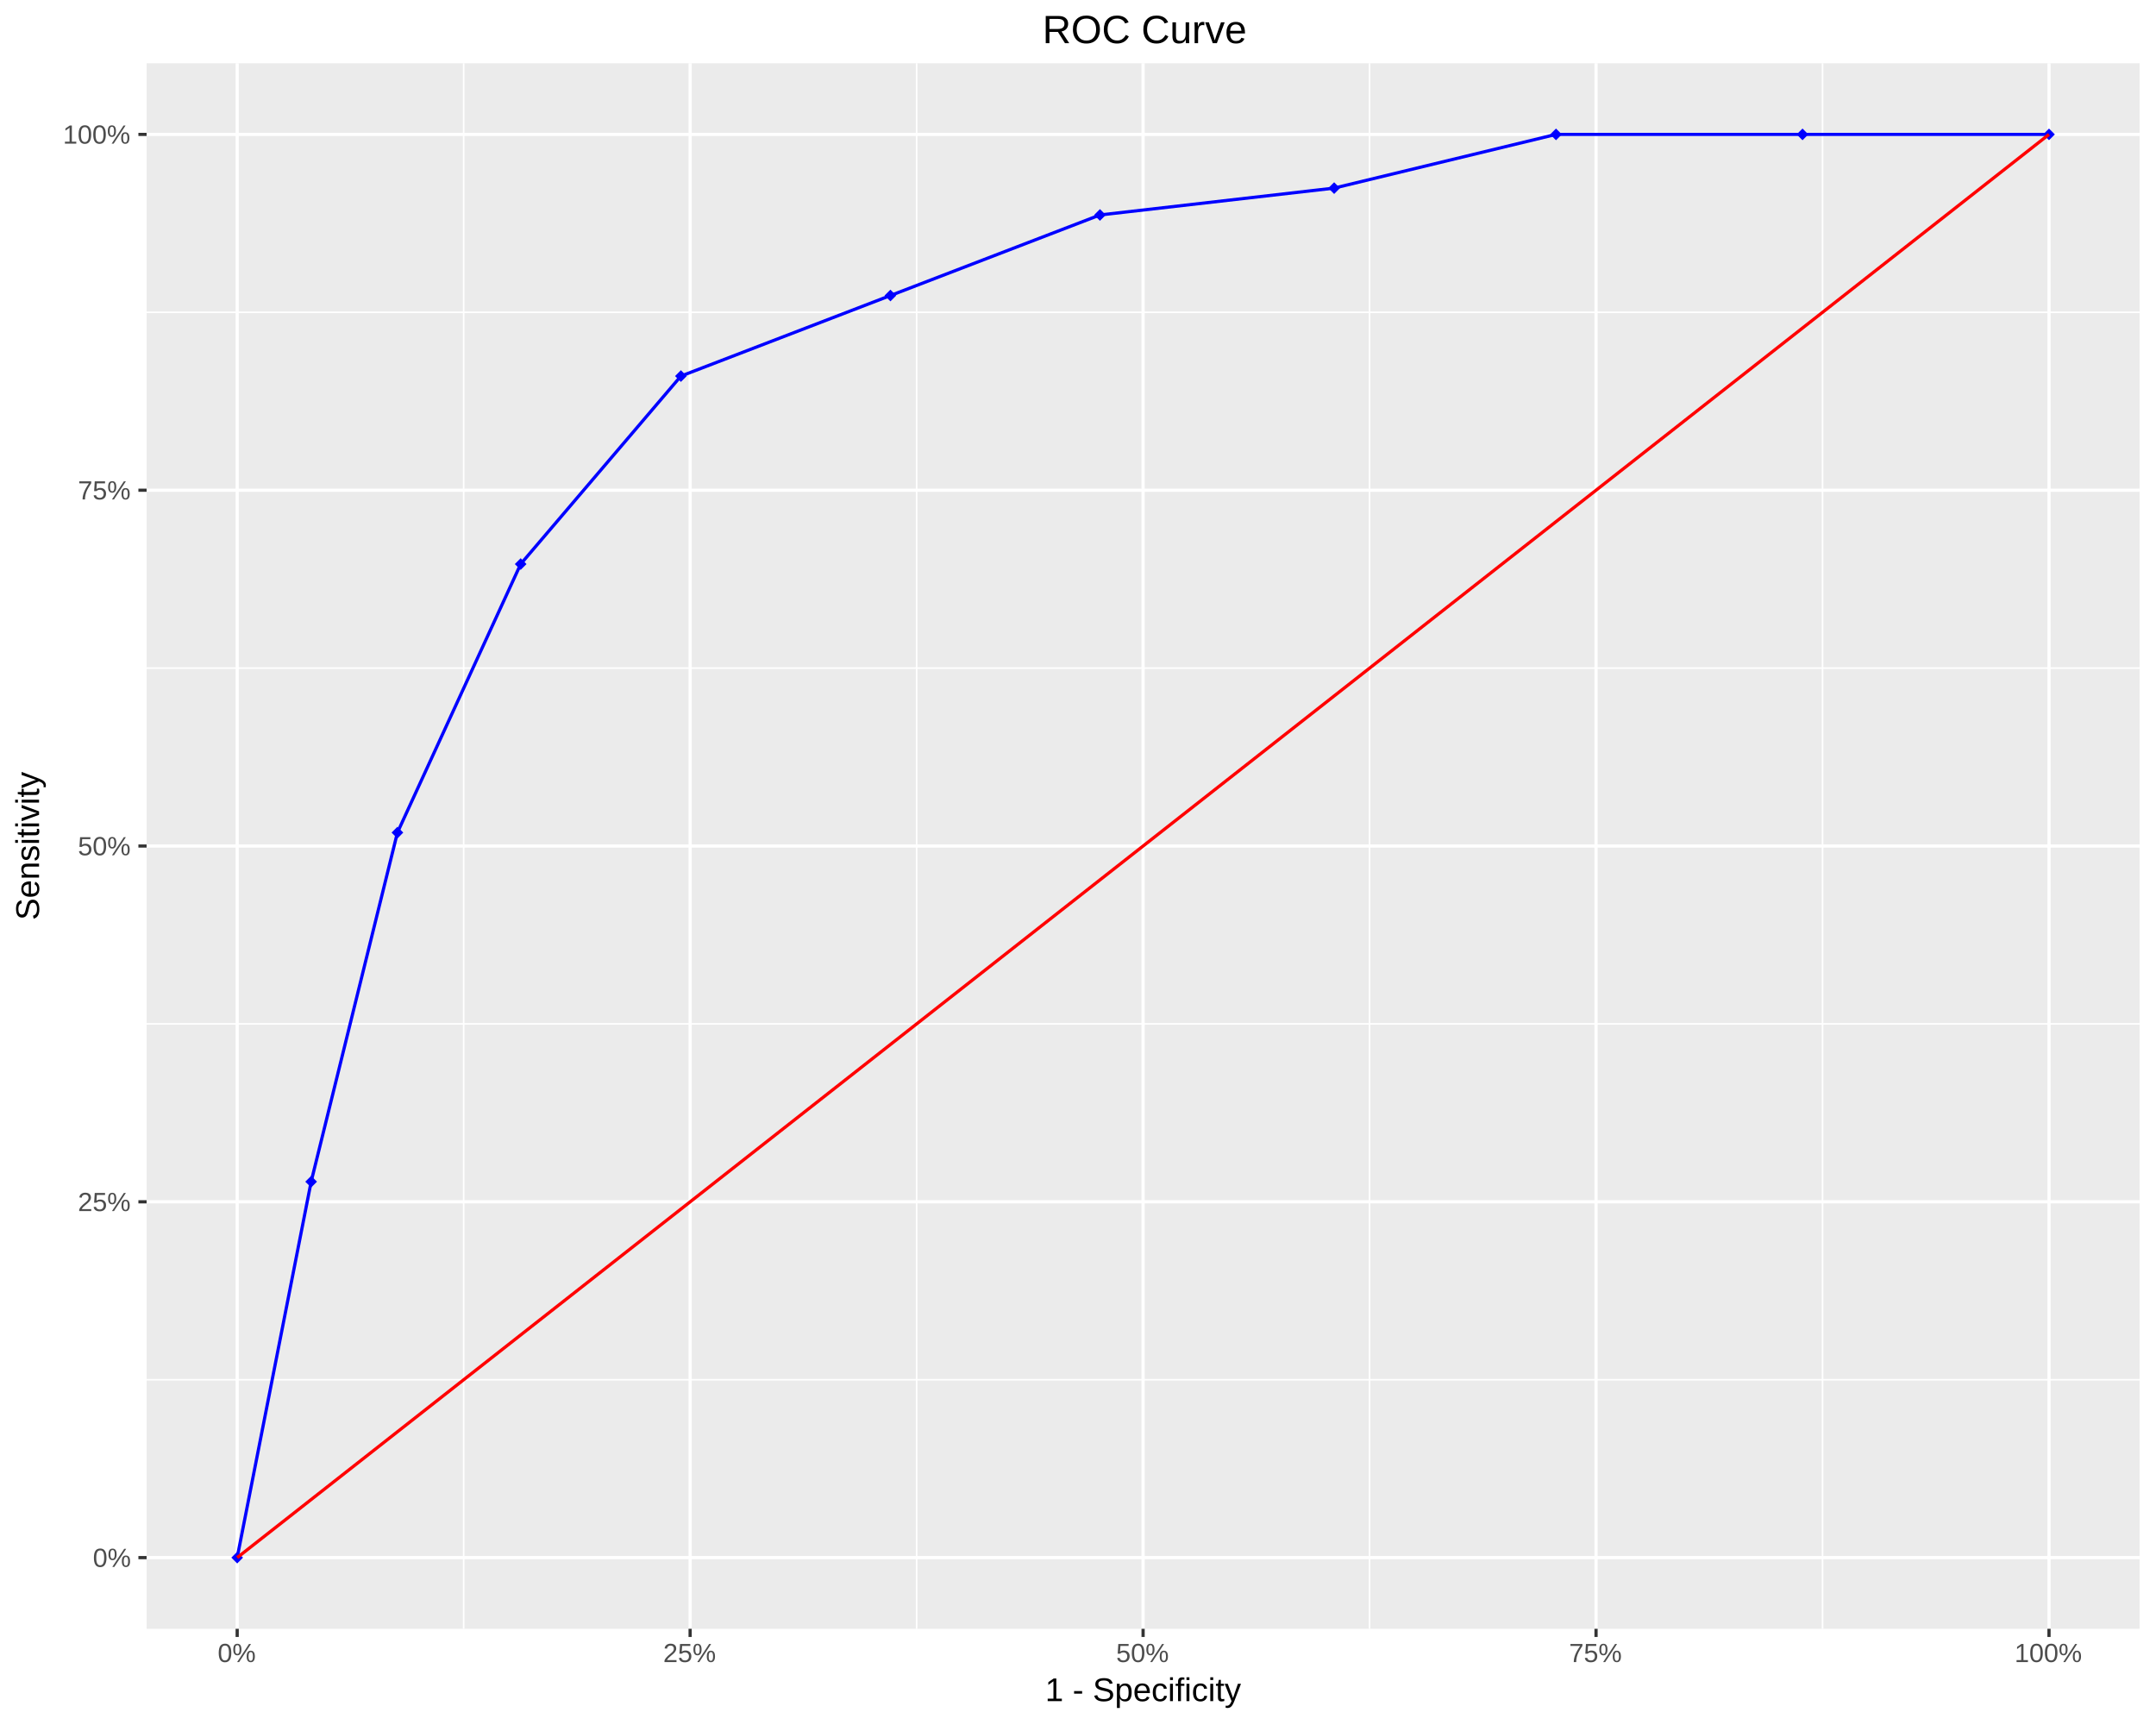
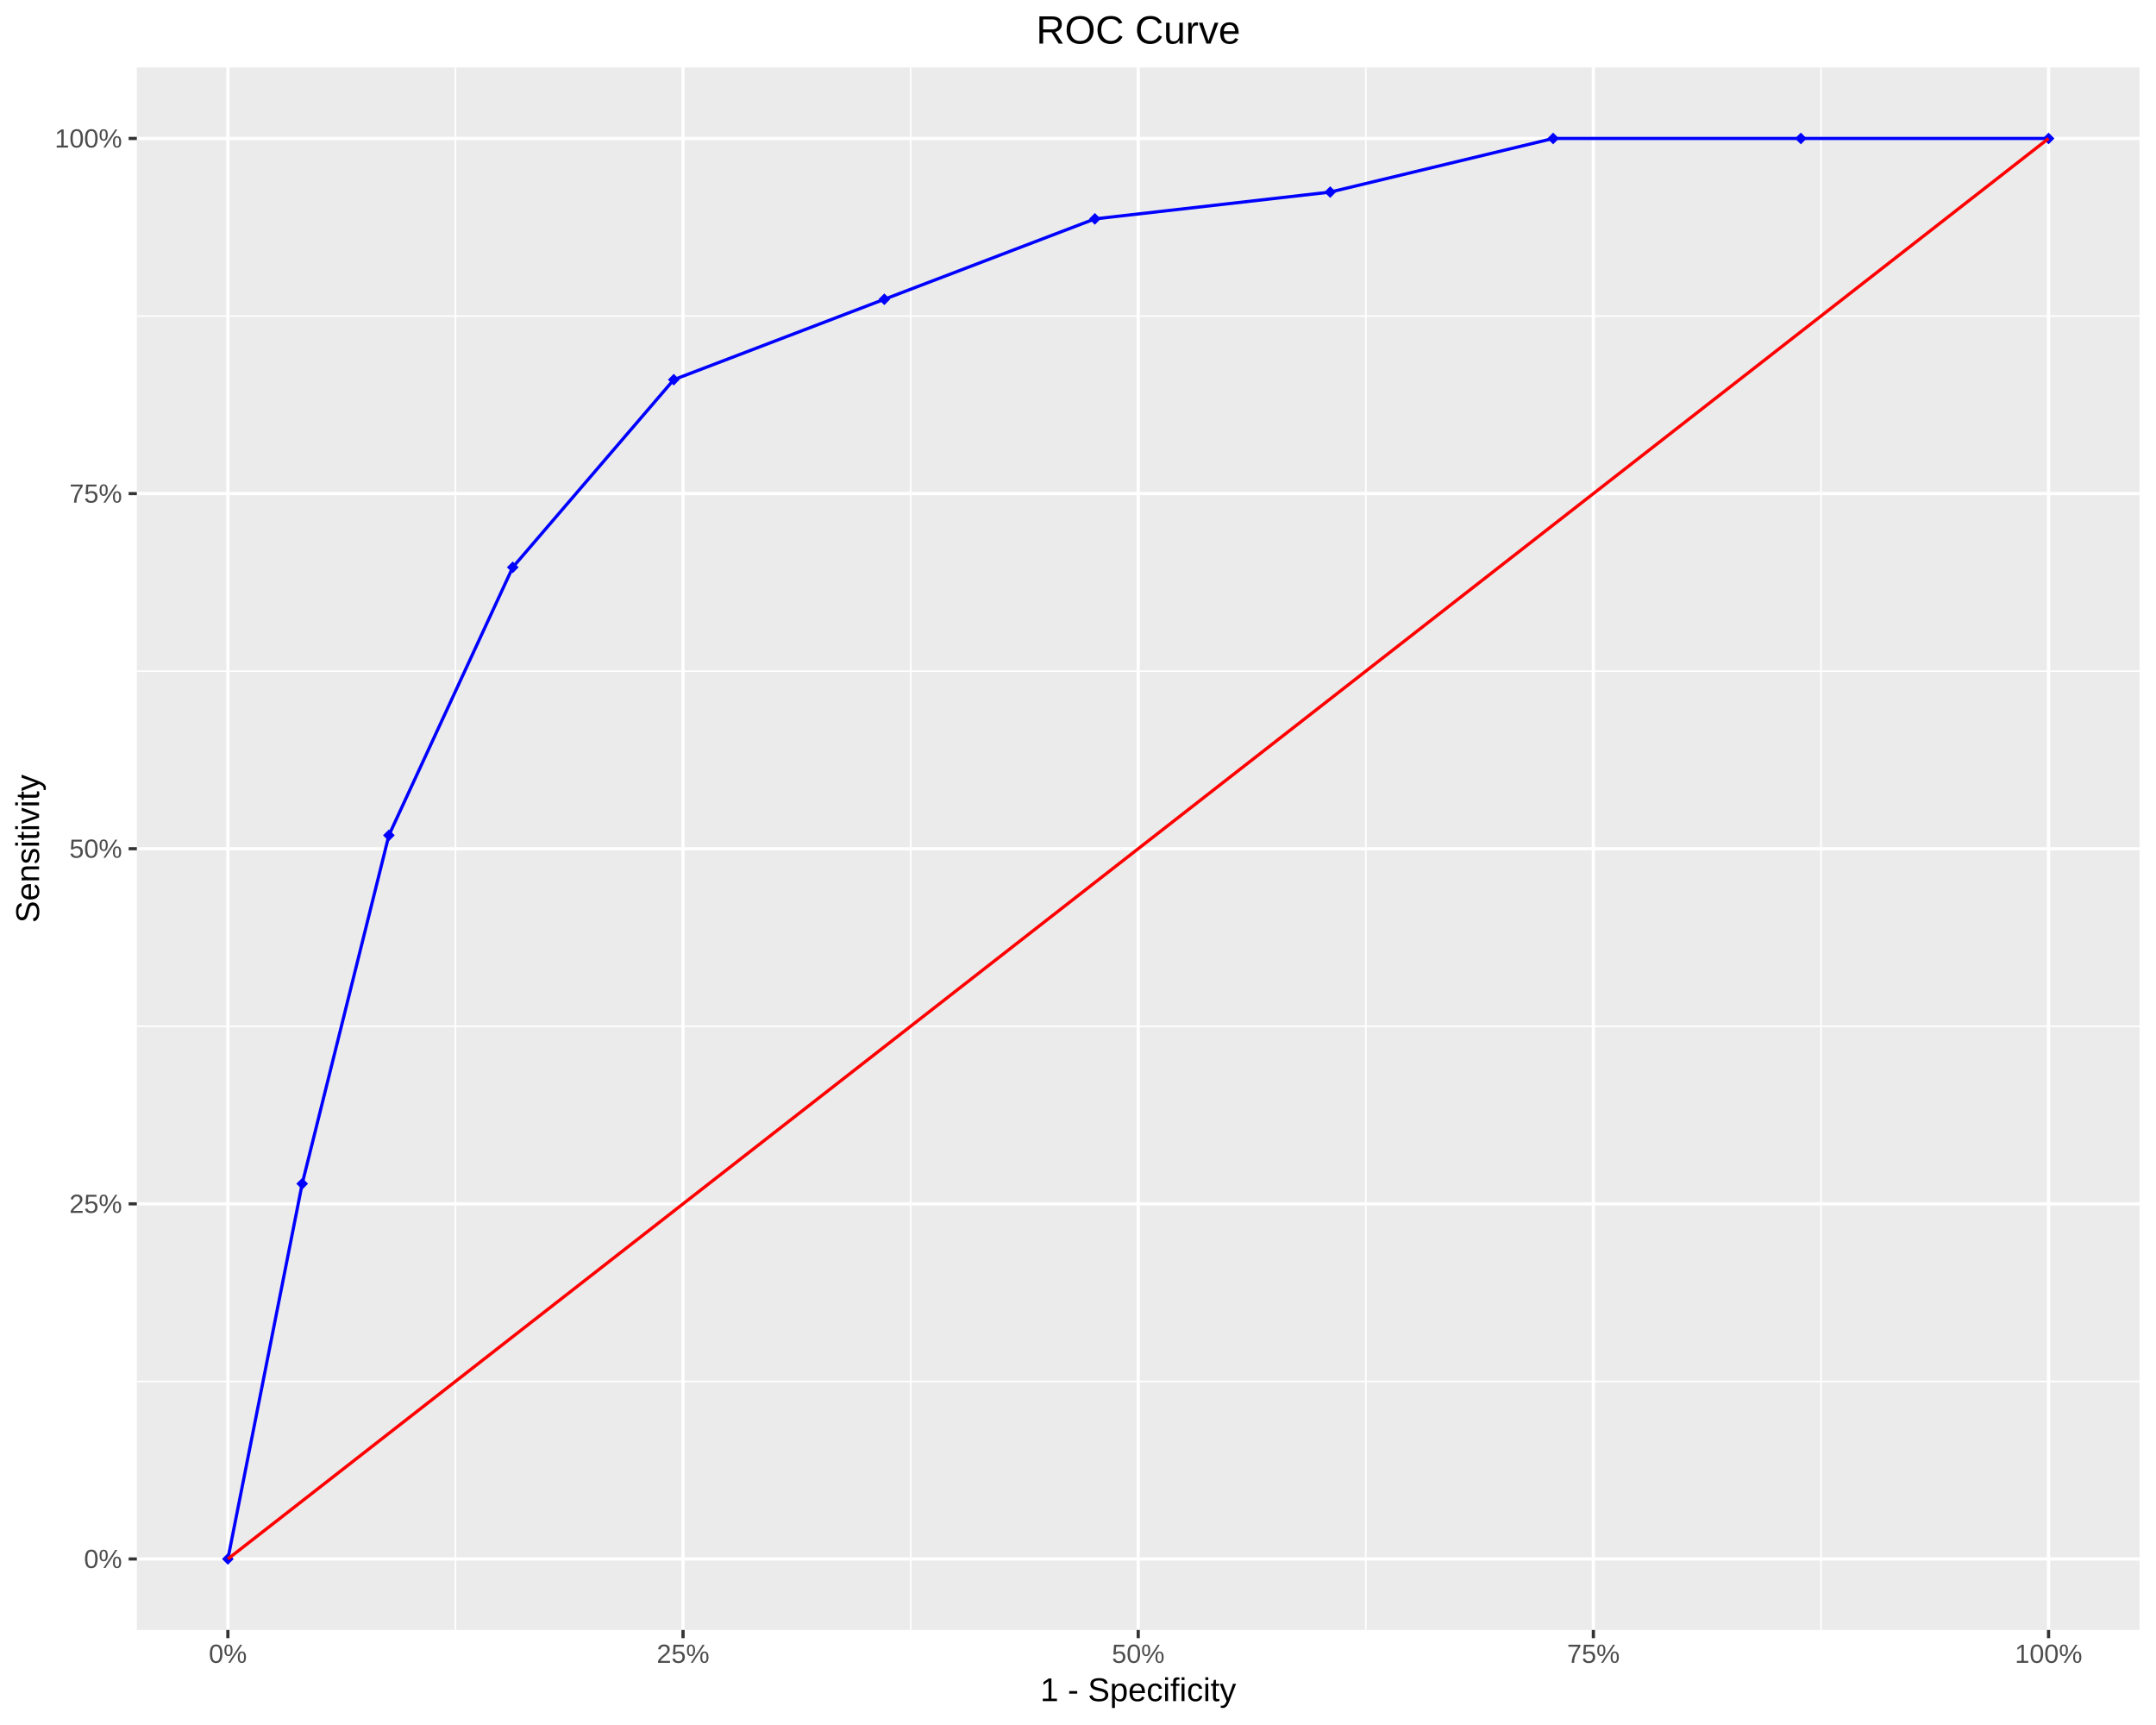
<svg xmlns="http://www.w3.org/2000/svg" viewBox="0 0 720.00 576.00">
  <defs>
    <style type="text/css">
-     line, polyline, path, rect, circle {
+     line, polyline, polygon, path, rect, circle {
      fill: none;
      stroke: #000000;
      stroke-linecap: round;
      stroke-linejoin: round;
      stroke-miterlimit: 10.00;
    }
  </style>
  </defs>
  <rect width="100%" height="100%" style="stroke: none; fill: #FFFFFF;" />
  <rect x="0.00" y="0.00" width="720.00" height="576.00" style="stroke-width: 1.07; stroke: #FFFFFF; fill: #FFFFFF;" />
  <defs>
-     <clipPath id="cpNDguOTU1OHw3MTQuNTIxfDU0My44NzV8MjEuMTE3Mw==">
-       <rect x="48.96" y="21.12" width="665.56" height="522.76" />
+     <clipPath id="cpNDUuNzB8NzE0LjUyfDU0NC4yN3wyMi41Mg==">
+       <rect x="45.70" y="22.52" width="668.82" height="521.75" />
    </clipPath>
  </defs>
-   <rect x="48.96" y="21.12" width="665.56" height="522.76" style="stroke-width: 1.07; stroke: none; fill: #EBEBEB;" clip-path="url(#cpNDguOTU1OHw3MTQuNTIxfDU0My44NzV8MjEuMTE3Mw==)" />
-   <polyline points="48.96,460.71 714.52,460.71 " style="stroke-width: 0.53; stroke: #FFFFFF; stroke-linecap: butt;" clip-path="url(#cpNDguOTU1OHw3MTQuNTIxfDU0My44NzV8MjEuMTE3Mw==)" />
-   <polyline points="48.96,341.90 714.52,341.90 " style="stroke-width: 0.53; stroke: #FFFFFF; stroke-linecap: butt;" clip-path="url(#cpNDguOTU1OHw3MTQuNTIxfDU0My44NzV8MjEuMTE3Mw==)" />
-   <polyline points="48.96,223.09 714.52,223.09 " style="stroke-width: 0.53; stroke: #FFFFFF; stroke-linecap: butt;" clip-path="url(#cpNDguOTU1OHw3MTQuNTIxfDU0My44NzV8MjEuMTE3Mw==)" />
-   <polyline points="48.96,104.28 714.52,104.28 " style="stroke-width: 0.53; stroke: #FFFFFF; stroke-linecap: butt;" clip-path="url(#cpNDguOTU1OHw3MTQuNTIxfDU0My44NzV8MjEuMTE3Mw==)" />
-   <polyline points="154.84,543.88 154.84,21.12 " style="stroke-width: 0.53; stroke: #FFFFFF; stroke-linecap: butt;" clip-path="url(#cpNDguOTU1OHw3MTQuNTIxfDU0My44NzV8MjEuMTE3Mw==)" />
-   <polyline points="306.11,543.88 306.11,21.12 " style="stroke-width: 0.53; stroke: #FFFFFF; stroke-linecap: butt;" clip-path="url(#cpNDguOTU1OHw3MTQuNTIxfDU0My44NzV8MjEuMTE3Mw==)" />
-   <polyline points="457.37,543.88 457.37,21.12 " style="stroke-width: 0.53; stroke: #FFFFFF; stroke-linecap: butt;" clip-path="url(#cpNDguOTU1OHw3MTQuNTIxfDU0My44NzV8MjEuMTE3Mw==)" />
-   <polyline points="608.64,543.88 608.64,21.12 " style="stroke-width: 0.53; stroke: #FFFFFF; stroke-linecap: butt;" clip-path="url(#cpNDguOTU1OHw3MTQuNTIxfDU0My44NzV8MjEuMTE3Mw==)" />
-   <polyline points="48.96,520.11 714.52,520.11 " style="stroke-width: 1.07; stroke: #FFFFFF; stroke-linecap: butt;" clip-path="url(#cpNDguOTU1OHw3MTQuNTIxfDU0My44NzV8MjEuMTE3Mw==)" />
-   <polyline points="48.96,401.30 714.52,401.30 " style="stroke-width: 1.07; stroke: #FFFFFF; stroke-linecap: butt;" clip-path="url(#cpNDguOTU1OHw3MTQuNTIxfDU0My44NzV8MjEuMTE3Mw==)" />
-   <polyline points="48.96,282.50 714.52,282.50 " style="stroke-width: 1.07; stroke: #FFFFFF; stroke-linecap: butt;" clip-path="url(#cpNDguOTU1OHw3MTQuNTIxfDU0My44NzV8MjEuMTE3Mw==)" />
-   <polyline points="48.96,163.69 714.52,163.69 " style="stroke-width: 1.07; stroke: #FFFFFF; stroke-linecap: butt;" clip-path="url(#cpNDguOTU1OHw3MTQuNTIxfDU0My44NzV8MjEuMTE3Mw==)" />
-   <polyline points="48.96,44.88 714.52,44.88 " style="stroke-width: 1.07; stroke: #FFFFFF; stroke-linecap: butt;" clip-path="url(#cpNDguOTU1OHw3MTQuNTIxfDU0My44NzV8MjEuMTE3Mw==)" />
-   <polyline points="79.21,543.88 79.21,21.12 " style="stroke-width: 1.07; stroke: #FFFFFF; stroke-linecap: butt;" clip-path="url(#cpNDguOTU1OHw3MTQuNTIxfDU0My44NzV8MjEuMTE3Mw==)" />
-   <polyline points="230.47,543.88 230.47,21.12 " style="stroke-width: 1.07; stroke: #FFFFFF; stroke-linecap: butt;" clip-path="url(#cpNDguOTU1OHw3MTQuNTIxfDU0My44NzV8MjEuMTE3Mw==)" />
-   <polyline points="381.74,543.88 381.74,21.12 " style="stroke-width: 1.07; stroke: #FFFFFF; stroke-linecap: butt;" clip-path="url(#cpNDguOTU1OHw3MTQuNTIxfDU0My44NzV8MjEuMTE3Mw==)" />
-   <polyline points="533.00,543.88 533.00,21.12 " style="stroke-width: 1.07; stroke: #FFFFFF; stroke-linecap: butt;" clip-path="url(#cpNDguOTU1OHw3MTQuNTIxfDU0My44NzV8MjEuMTE3Mw==)" />
-   <polyline points="684.27,543.88 684.27,21.12 " style="stroke-width: 1.07; stroke: #FFFFFF; stroke-linecap: butt;" clip-path="url(#cpNDguOTU1OHw3MTQuNTIxfDU0My44NzV8MjEuMTE3Mw==)" />
-   <polyline points="77.25,520.11 79.21,518.16 81.16,520.11 79.21,522.07 " style="stroke-width: 0.71; stroke: none; fill: #0000FF;" clip-path="url(#cpNDguOTU1OHw3MTQuNTIxfDU0My44NzV8MjEuMTE3Mw==)" />
-   <polyline points="101.95,394.58 103.91,392.63 105.86,394.58 103.91,396.53 " style="stroke-width: 0.71; stroke: none; fill: #0000FF;" clip-path="url(#cpNDguOTU1OHw3MTQuNTIxfDU0My44NzV8MjEuMTE3Mw==)" />
-   <polyline points="130.76,278.01 132.72,276.06 134.67,278.01 132.72,279.97 " style="stroke-width: 0.71; stroke: none; fill: #0000FF;" clip-path="url(#cpNDguOTU1OHw3MTQuNTIxfDU0My44NzV8MjEuMTE3Mw==)" />
-   <polyline points="171.92,188.35 173.88,186.39 175.83,188.35 173.88,190.30 " style="stroke-width: 0.71; stroke: none; fill: #0000FF;" clip-path="url(#cpNDguOTU1OHw3MTQuNTIxfDU0My44NzV8MjEuMTE3Mw==)" />
-   <polyline points="225.43,125.58 227.39,123.62 229.34,125.58 227.39,127.53 " style="stroke-width: 0.71; stroke: none; fill: #0000FF;" clip-path="url(#cpNDguOTU1OHw3MTQuNTIxfDU0My44NzV8MjEuMTE3Mw==)" />
-   <polyline points="295.40,98.68 297.36,96.72 299.31,98.68 297.36,100.63 " style="stroke-width: 0.71; stroke: none; fill: #0000FF;" clip-path="url(#cpNDguOTU1OHw3MTQuNTIxfDU0My44NzV8MjEuMTE3Mw==)" />
-   <polyline points="365.38,71.78 367.33,69.82 369.29,71.78 367.33,73.73 " style="stroke-width: 0.71; stroke: none; fill: #0000FF;" clip-path="url(#cpNDguOTU1OHw3MTQuNTIxfDU0My44NzV8MjEuMTE3Mw==)" />
-   <polyline points="443.58,62.81 445.54,60.86 447.49,62.81 445.54,64.77 " style="stroke-width: 0.71; stroke: none; fill: #0000FF;" clip-path="url(#cpNDguOTU1OHw3MTQuNTIxfDU0My44NzV8MjEuMTE3Mw==)" />
-   <polyline points="517.67,44.88 519.63,42.92 521.58,44.88 519.63,46.83 " style="stroke-width: 0.71; stroke: none; fill: #0000FF;" clip-path="url(#cpNDguOTU1OHw3MTQuNTIxfDU0My44NzV8MjEuMTE3Mw==)" />
-   <polyline points="599.99,44.88 601.95,42.92 603.90,44.88 601.95,46.83 " style="stroke-width: 0.71; stroke: none; fill: #0000FF;" clip-path="url(#cpNDguOTU1OHw3MTQuNTIxfDU0My44NzV8MjEuMTE3Mw==)" />
-   <polyline points="682.31,44.88 684.27,42.92 686.22,44.88 684.27,46.83 " style="stroke-width: 0.71; stroke: none; fill: #0000FF;" clip-path="url(#cpNDguOTU1OHw3MTQuNTIxfDU0My44NzV8MjEuMTE3Mw==)" />
-   <polyline points="79.21,520.11 103.91,394.58 132.72,278.01 173.88,188.35 227.39,125.58 297.36,98.68 367.33,71.78 445.54,62.81 519.63,44.88 601.95,44.88 684.27,44.88 " style="stroke-width: 1.07; stroke: #0000FF; stroke-linecap: butt;" clip-path="url(#cpNDguOTU1OHw3MTQuNTIxfDU0My44NzV8MjEuMTE3Mw==)" />
-   <polyline points="79.21,520.11 103.91,500.72 132.72,478.09 173.88,445.76 227.39,403.73 297.36,348.77 367.33,293.81 445.54,232.39 519.63,174.19 601.95,109.54 684.27,44.88 " style="stroke-width: 1.07; stroke: #FF0000; stroke-linecap: butt;" clip-path="url(#cpNDguOTU1OHw3MTQuNTIxfDU0My44NzV8MjEuMTE3Mw==)" />
+   <rect x="45.70" y="22.52" width="668.82" height="521.75" style="stroke-width: 1.07; stroke: none; fill: #EBEBEB;" clip-path="url(#cpNDUuNzB8NzE0LjUyfDU0NC4yN3wyMi41Mg==)" />
+   <polyline points="45.70,461.27 714.52,461.27 " style="stroke-width: 0.53; stroke: #FFFFFF; stroke-linecap: butt;" clip-path="url(#cpNDUuNzB8NzE0LjUyfDU0NC4yN3wyMi41Mg==)" />
+   <polyline points="45.70,342.69 714.52,342.69 " style="stroke-width: 0.53; stroke: #FFFFFF; stroke-linecap: butt;" clip-path="url(#cpNDUuNzB8NzE0LjUyfDU0NC4yN3wyMi41Mg==)" />
+   <polyline points="45.70,224.11 714.52,224.11 " style="stroke-width: 0.53; stroke: #FFFFFF; stroke-linecap: butt;" clip-path="url(#cpNDUuNzB8NzE0LjUyfDU0NC4yN3wyMi41Mg==)" />
+   <polyline points="45.70,105.53 714.52,105.53 " style="stroke-width: 0.53; stroke: #FFFFFF; stroke-linecap: butt;" clip-path="url(#cpNDUuNzB8NzE0LjUyfDU0NC4yN3wyMi41Mg==)" />
+   <polyline points="152.10,544.27 152.10,22.52 " style="stroke-width: 0.53; stroke: #FFFFFF; stroke-linecap: butt;" clip-path="url(#cpNDUuNzB8NzE0LjUyfDU0NC4yN3wyMi41Mg==)" />
+   <polyline points="304.11,544.27 304.11,22.52 " style="stroke-width: 0.53; stroke: #FFFFFF; stroke-linecap: butt;" clip-path="url(#cpNDUuNzB8NzE0LjUyfDU0NC4yN3wyMi41Mg==)" />
+   <polyline points="456.11,544.27 456.11,22.52 " style="stroke-width: 0.53; stroke: #FFFFFF; stroke-linecap: butt;" clip-path="url(#cpNDUuNzB8NzE0LjUyfDU0NC4yN3wyMi41Mg==)" />
+   <polyline points="608.12,544.27 608.12,22.52 " style="stroke-width: 0.53; stroke: #FFFFFF; stroke-linecap: butt;" clip-path="url(#cpNDUuNzB8NzE0LjUyfDU0NC4yN3wyMi41Mg==)" />
+   <polyline points="45.70,520.56 714.52,520.56 " style="stroke-width: 1.07; stroke: #FFFFFF; stroke-linecap: butt;" clip-path="url(#cpNDUuNzB8NzE0LjUyfDU0NC4yN3wyMi41Mg==)" />
+   <polyline points="45.70,401.98 714.52,401.98 " style="stroke-width: 1.07; stroke: #FFFFFF; stroke-linecap: butt;" clip-path="url(#cpNDUuNzB8NzE0LjUyfDU0NC4yN3wyMi41Mg==)" />
+   <polyline points="45.70,283.40 714.52,283.40 " style="stroke-width: 1.07; stroke: #FFFFFF; stroke-linecap: butt;" clip-path="url(#cpNDUuNzB8NzE0LjUyfDU0NC4yN3wyMi41Mg==)" />
+   <polyline points="45.70,164.82 714.52,164.82 " style="stroke-width: 1.07; stroke: #FFFFFF; stroke-linecap: butt;" clip-path="url(#cpNDUuNzB8NzE0LjUyfDU0NC4yN3wyMi41Mg==)" />
+   <polyline points="45.70,46.24 714.52,46.24 " style="stroke-width: 1.07; stroke: #FFFFFF; stroke-linecap: butt;" clip-path="url(#cpNDUuNzB8NzE0LjUyfDU0NC4yN3wyMi41Mg==)" />
+   <polyline points="76.10,544.27 76.10,22.52 " style="stroke-width: 1.07; stroke: #FFFFFF; stroke-linecap: butt;" clip-path="url(#cpNDUuNzB8NzE0LjUyfDU0NC4yN3wyMi41Mg==)" />
+   <polyline points="228.10,544.27 228.10,22.52 " style="stroke-width: 1.07; stroke: #FFFFFF; stroke-linecap: butt;" clip-path="url(#cpNDUuNzB8NzE0LjUyfDU0NC4yN3wyMi41Mg==)" />
+   <polyline points="380.11,544.27 380.11,22.52 " style="stroke-width: 1.07; stroke: #FFFFFF; stroke-linecap: butt;" clip-path="url(#cpNDUuNzB8NzE0LjUyfDU0NC4yN3wyMi41Mg==)" />
+   <polyline points="532.11,544.27 532.11,22.52 " style="stroke-width: 1.07; stroke: #FFFFFF; stroke-linecap: butt;" clip-path="url(#cpNDUuNzB8NzE0LjUyfDU0NC4yN3wyMi41Mg==)" />
+   <polyline points="684.12,544.27 684.12,22.52 " style="stroke-width: 1.07; stroke: #FFFFFF; stroke-linecap: butt;" clip-path="url(#cpNDUuNzB8NzE0LjUyfDU0NC4yN3wyMi41Mg==)" />
+   <polygon points="74.14,520.56 76.10,518.60 78.05,520.56 76.10,522.51 " style="stroke-width: 0.71; stroke: none; fill: #0000FF;" clip-path="url(#cpNDUuNzB8NzE0LjUyfDU0NC4yN3wyMi41Mg==)" />
+   <polygon points="98.96,395.26 100.92,393.31 102.87,395.26 100.92,397.22 " style="stroke-width: 0.71; stroke: none; fill: #0000FF;" clip-path="url(#cpNDUuNzB8NzE0LjUyfDU0NC4yN3wyMi41Mg==)" />
+   <polygon points="127.91,278.92 129.87,276.97 131.82,278.92 129.87,280.88 " style="stroke-width: 0.71; stroke: none; fill: #0000FF;" clip-path="url(#cpNDUuNzB8NzE0LjUyfDU0NC4yN3wyMi41Mg==)" />
+   <polygon points="169.28,189.43 171.23,187.47 173.19,189.43 171.23,191.38 " style="stroke-width: 0.71; stroke: none; fill: #0000FF;" clip-path="url(#cpNDUuNzB8NzE0LjUyfDU0NC4yN3wyMi41Mg==)" />
+   <polygon points="223.05,126.78 225.00,124.83 226.96,126.78 225.00,128.74 " style="stroke-width: 0.71; stroke: none; fill: #0000FF;" clip-path="url(#cpNDUuNzB8NzE0LjUyfDU0NC4yN3wyMi41Mg==)" />
+   <polygon points="293.36,99.93 295.32,97.98 297.27,99.93 295.32,101.89 " style="stroke-width: 0.71; stroke: none; fill: #0000FF;" clip-path="url(#cpNDUuNzB8NzE0LjUyfDU0NC4yN3wyMi41Mg==)" />
+   <polygon points="363.68,73.09 365.63,71.13 367.59,73.09 365.63,75.04 " style="stroke-width: 0.71; stroke: none; fill: #0000FF;" clip-path="url(#cpNDUuNzB8NzE0LjUyfDU0NC4yN3wyMi41Mg==)" />
+   <polygon points="442.27,64.14 444.22,62.18 446.17,64.14 444.22,66.09 " style="stroke-width: 0.71; stroke: none; fill: #0000FF;" clip-path="url(#cpNDUuNzB8NzE0LjUyfDU0NC4yN3wyMi41Mg==)" />
+   <polygon points="516.72,46.24 518.67,44.28 520.63,46.24 518.67,48.19 " style="stroke-width: 0.71; stroke: none; fill: #0000FF;" clip-path="url(#cpNDUuNzB8NzE0LjUyfDU0NC4yN3wyMi41Mg==)" />
+   <polygon points="599.44,46.24 601.40,44.28 603.35,46.24 601.40,48.19 " style="stroke-width: 0.71; stroke: none; fill: #0000FF;" clip-path="url(#cpNDUuNzB8NzE0LjUyfDU0NC4yN3wyMi41Mg==)" />
+   <polygon points="682.16,46.24 684.12,44.28 686.07,46.24 684.12,48.19 " style="stroke-width: 0.71; stroke: none; fill: #0000FF;" clip-path="url(#cpNDUuNzB8NzE0LjUyfDU0NC4yN3wyMi41Mg==)" />
+   <polyline points="76.10,520.56 100.92,395.26 129.87,278.92 171.23,189.43 225.00,126.78 295.32,99.93 365.63,73.09 444.22,64.14 518.67,46.24 601.40,46.24 684.12,46.24 " style="stroke-width: 1.07; stroke: #0000FF; stroke-linecap: butt;" clip-path="url(#cpNDUuNzB8NzE0LjUyfDU0NC4yN3wyMi41Mg==)" />
+   <polyline points="76.10,520.56 100.92,501.20 129.87,478.61 171.23,446.34 225.00,404.40 295.32,349.54 365.63,294.69 444.22,233.38 518.67,175.30 601.40,110.77 684.12,46.24 " style="stroke-width: 1.07; stroke: #FF0000; stroke-linecap: butt;" clip-path="url(#cpNDUuNzB8NzE0LjUyfDU0NC4yN3wyMi41Mg==)" />
  <defs>
-     <clipPath id="cpMHw3MjB8NTc2fDA=">
+     <clipPath id="cpMC4wMHw3MjAuMDB8NTc2LjAwfDAuMDA=">
      <rect x="0.00" y="0.00" width="720.00" height="576.00" />
    </clipPath>
  </defs>
-   <g clip-path="url(#cpMHw3MjB8NTc2fDA=)">
-     <text x="31.02" y="523.21" style="font-size: 8.80px; fill: #4D4D4D; font-family: Liberation Sans;" textLength="13.01px" lengthAdjust="spacingAndGlyphs">0%</text>
+   <g clip-path="url(#cpMC4wMHw3MjAuMDB8NTc2LjAwfDAuMDA=)">
+     <text x="28.05" y="523.58" style="font-size: 8.80px; fill: #4D4D4D; font-family: Liberation Sans;" textLength="12.72px" lengthAdjust="spacingAndGlyphs">0%</text>
  </g>
-   <g clip-path="url(#cpMHw3MjB8NTc2fDA=)">
-     <text x="26.01" y="404.40" style="font-size: 8.80px; fill: #4D4D4D; font-family: Liberation Sans;" textLength="18.01px" lengthAdjust="spacingAndGlyphs">25%</text>
+   <g clip-path="url(#cpMC4wMHw3MjAuMDB8NTc2LjAwfDAuMDA=)">
+     <text x="23.16" y="405.00" style="font-size: 8.80px; fill: #4D4D4D; font-family: Liberation Sans;" textLength="17.61px" lengthAdjust="spacingAndGlyphs">25%</text>
  </g>
-   <g clip-path="url(#cpMHw3MjB8NTc2fDA=)">
-     <text x="26.01" y="285.59" style="font-size: 8.80px; fill: #4D4D4D; font-family: Liberation Sans;" textLength="18.01px" lengthAdjust="spacingAndGlyphs">50%</text>
+   <g clip-path="url(#cpMC4wMHw3MjAuMDB8NTc2LjAwfDAuMDA=)">
+     <text x="23.16" y="286.42" style="font-size: 8.80px; fill: #4D4D4D; font-family: Liberation Sans;" textLength="17.61px" lengthAdjust="spacingAndGlyphs">50%</text>
  </g>
-   <g clip-path="url(#cpMHw3MjB8NTc2fDA=)">
-     <text x="26.01" y="166.78" style="font-size: 8.80px; fill: #4D4D4D; font-family: Liberation Sans;" textLength="18.01px" lengthAdjust="spacingAndGlyphs">75%</text>
+   <g clip-path="url(#cpMC4wMHw3MjAuMDB8NTc2LjAwfDAuMDA=)">
+     <text x="23.16" y="167.84" style="font-size: 8.80px; fill: #4D4D4D; font-family: Liberation Sans;" textLength="17.61px" lengthAdjust="spacingAndGlyphs">75%</text>
  </g>
-   <g clip-path="url(#cpMHw3MjB8NTc2fDA=)">
-     <text x="21.01" y="47.97" style="font-size: 8.80px; fill: #4D4D4D; font-family: Liberation Sans;" textLength="23.02px" lengthAdjust="spacingAndGlyphs">100%</text>
+   <g clip-path="url(#cpMC4wMHw3MjAuMDB8NTc2LjAwfDAuMDA=)">
+     <text x="18.27" y="49.26" style="font-size: 8.80px; fill: #4D4D4D; font-family: Liberation Sans;" textLength="22.50px" lengthAdjust="spacingAndGlyphs">100%</text>
  </g>
-   <polyline points="46.22,520.11 48.96,520.11 " style="stroke-width: 1.07; stroke: #333333; stroke-linecap: butt;" clip-path="url(#cpMHw3MjB8NTc2fDA=)" />
-   <polyline points="46.22,401.30 48.96,401.30 " style="stroke-width: 1.07; stroke: #333333; stroke-linecap: butt;" clip-path="url(#cpMHw3MjB8NTc2fDA=)" />
-   <polyline points="46.22,282.50 48.96,282.50 " style="stroke-width: 1.07; stroke: #333333; stroke-linecap: butt;" clip-path="url(#cpMHw3MjB8NTc2fDA=)" />
-   <polyline points="46.22,163.69 48.96,163.69 " style="stroke-width: 1.07; stroke: #333333; stroke-linecap: butt;" clip-path="url(#cpMHw3MjB8NTc2fDA=)" />
-   <polyline points="46.22,44.88 48.96,44.88 " style="stroke-width: 1.07; stroke: #333333; stroke-linecap: butt;" clip-path="url(#cpMHw3MjB8NTc2fDA=)" />
-   <polyline points="79.21,546.61 79.21,543.88 " style="stroke-width: 1.07; stroke: #333333; stroke-linecap: butt;" clip-path="url(#cpMHw3MjB8NTc2fDA=)" />
-   <polyline points="230.47,546.61 230.47,543.88 " style="stroke-width: 1.07; stroke: #333333; stroke-linecap: butt;" clip-path="url(#cpMHw3MjB8NTc2fDA=)" />
-   <polyline points="381.74,546.61 381.74,543.88 " style="stroke-width: 1.07; stroke: #333333; stroke-linecap: butt;" clip-path="url(#cpMHw3MjB8NTc2fDA=)" />
-   <polyline points="533.00,546.61 533.00,543.88 " style="stroke-width: 1.07; stroke: #333333; stroke-linecap: butt;" clip-path="url(#cpMHw3MjB8NTc2fDA=)" />
-   <polyline points="684.27,546.61 684.27,543.88 " style="stroke-width: 1.07; stroke: #333333; stroke-linecap: butt;" clip-path="url(#cpMHw3MjB8NTc2fDA=)" />
-   <g clip-path="url(#cpMHw3MjB8NTc2fDA=)">
-     <text x="72.70" y="554.99" style="font-size: 8.80px; fill: #4D4D4D; font-family: Liberation Sans;" textLength="13.01px" lengthAdjust="spacingAndGlyphs">0%</text>
+   <polyline points="42.96,520.56 45.70,520.56 " style="stroke-width: 1.07; stroke: #333333; stroke-linecap: butt;" clip-path="url(#cpMC4wMHw3MjAuMDB8NTc2LjAwfDAuMDA=)" />
+   <polyline points="42.96,401.98 45.70,401.98 " style="stroke-width: 1.07; stroke: #333333; stroke-linecap: butt;" clip-path="url(#cpMC4wMHw3MjAuMDB8NTc2LjAwfDAuMDA=)" />
+   <polyline points="42.96,283.40 45.70,283.40 " style="stroke-width: 1.07; stroke: #333333; stroke-linecap: butt;" clip-path="url(#cpMC4wMHw3MjAuMDB8NTc2LjAwfDAuMDA=)" />
+   <polyline points="42.96,164.82 45.70,164.82 " style="stroke-width: 1.07; stroke: #333333; stroke-linecap: butt;" clip-path="url(#cpMC4wMHw3MjAuMDB8NTc2LjAwfDAuMDA=)" />
+   <polyline points="42.96,46.24 45.70,46.24 " style="stroke-width: 1.07; stroke: #333333; stroke-linecap: butt;" clip-path="url(#cpMC4wMHw3MjAuMDB8NTc2LjAwfDAuMDA=)" />
+   <polyline points="76.10,547.01 76.10,544.27 " style="stroke-width: 1.07; stroke: #333333; stroke-linecap: butt;" clip-path="url(#cpMC4wMHw3MjAuMDB8NTc2LjAwfDAuMDA=)" />
+   <polyline points="228.10,547.01 228.10,544.27 " style="stroke-width: 1.07; stroke: #333333; stroke-linecap: butt;" clip-path="url(#cpMC4wMHw3MjAuMDB8NTc2LjAwfDAuMDA=)" />
+   <polyline points="380.11,547.01 380.11,544.27 " style="stroke-width: 1.07; stroke: #333333; stroke-linecap: butt;" clip-path="url(#cpMC4wMHw3MjAuMDB8NTc2LjAwfDAuMDA=)" />
+   <polyline points="532.11,547.01 532.11,544.27 " style="stroke-width: 1.07; stroke: #333333; stroke-linecap: butt;" clip-path="url(#cpMC4wMHw3MjAuMDB8NTc2LjAwfDAuMDA=)" />
+   <polyline points="684.12,547.01 684.12,544.27 " style="stroke-width: 1.07; stroke: #333333; stroke-linecap: butt;" clip-path="url(#cpMC4wMHw3MjAuMDB8NTc2LjAwfDAuMDA=)" />
+   <g clip-path="url(#cpMC4wMHw3MjAuMDB8NTc2LjAwfDAuMDA=)">
+     <text x="69.74" y="555.25" style="font-size: 8.80px; fill: #4D4D4D; font-family: Liberation Sans;" textLength="12.72px" lengthAdjust="spacingAndGlyphs">0%</text>
  </g>
-   <g clip-path="url(#cpMHw3MjB8NTc2fDA=)">
-     <text x="221.47" y="554.99" style="font-size: 8.80px; fill: #4D4D4D; font-family: Liberation Sans;" textLength="18.01px" lengthAdjust="spacingAndGlyphs">25%</text>
+   <g clip-path="url(#cpMC4wMHw3MjAuMDB8NTc2LjAwfDAuMDA=)">
+     <text x="219.30" y="555.25" style="font-size: 8.80px; fill: #4D4D4D; font-family: Liberation Sans;" textLength="17.61px" lengthAdjust="spacingAndGlyphs">25%</text>
  </g>
-   <g clip-path="url(#cpMHw3MjB8NTc2fDA=)">
-     <text x="372.73" y="554.99" style="font-size: 8.80px; fill: #4D4D4D; font-family: Liberation Sans;" textLength="18.01px" lengthAdjust="spacingAndGlyphs">50%</text>
+   <g clip-path="url(#cpMC4wMHw3MjAuMDB8NTc2LjAwfDAuMDA=)">
+     <text x="371.30" y="555.25" style="font-size: 8.80px; fill: #4D4D4D; font-family: Liberation Sans;" textLength="17.61px" lengthAdjust="spacingAndGlyphs">50%</text>
  </g>
-   <g clip-path="url(#cpMHw3MjB8NTc2fDA=)">
-     <text x="524.00" y="554.99" style="font-size: 8.80px; fill: #4D4D4D; font-family: Liberation Sans;" textLength="18.01px" lengthAdjust="spacingAndGlyphs">75%</text>
+   <g clip-path="url(#cpMC4wMHw3MjAuMDB8NTc2LjAwfDAuMDA=)">
+     <text x="523.31" y="555.25" style="font-size: 8.80px; fill: #4D4D4D; font-family: Liberation Sans;" textLength="17.61px" lengthAdjust="spacingAndGlyphs">75%</text>
  </g>
-   <g clip-path="url(#cpMHw3MjB8NTc2fDA=)">
-     <text x="672.76" y="554.99" style="font-size: 8.80px; fill: #4D4D4D; font-family: Liberation Sans;" textLength="23.02px" lengthAdjust="spacingAndGlyphs">100%</text>
+   <g clip-path="url(#cpMC4wMHw3MjAuMDB8NTc2LjAwfDAuMDA=)">
+     <text x="672.87" y="555.25" style="font-size: 8.80px; fill: #4D4D4D; font-family: Liberation Sans;" textLength="22.50px" lengthAdjust="spacingAndGlyphs">100%</text>
  </g>
-   <g clip-path="url(#cpMHw3MjB8NTc2fDA=)">
-     <text x="349.03" y="568.04" style="font-size: 11.00px; font-family: Liberation Sans;" textLength="65.41px" lengthAdjust="spacingAndGlyphs">1 - Specificity</text>
+   <g clip-path="url(#cpMC4wMHw3MjAuMDB8NTc2LjAwfDAuMDA=)">
+     <text x="347.39" y="568.04" style="font-size: 11.00px; font-family: Liberation Sans;" textLength="65.44px" lengthAdjust="spacingAndGlyphs">1 - Specificity</text>
  </g>
-   <g clip-path="url(#cpMHw3MjB8NTc2fDA=)">
-     <text transform="translate(13.04,307.25) rotate(-90)" style="font-size: 11.00px; font-family: Liberation Sans;" textLength="49.52px" lengthAdjust="spacingAndGlyphs">Sensitivity</text>
+   <g clip-path="url(#cpMC4wMHw3MjAuMDB8NTc2LjAwfDAuMDA=)">
+     <text transform="translate(13.04,308.16) rotate(-90)" style="font-size: 11.00px; font-family: Liberation Sans;" textLength="49.53px" lengthAdjust="spacingAndGlyphs">Sensitivity</text>
  </g>
-   <g clip-path="url(#cpMHw3MjB8NTc2fDA=)">
-     <text x="348.15" y="14.42" style="font-size: 13.20px; font-family: Liberation Sans;" textLength="67.18px" lengthAdjust="spacingAndGlyphs">ROC Curve</text>
+   <g clip-path="url(#cpMC4wMHw3MjAuMDB8NTc2LjAwfDAuMDA=)">
+     <text x="346.04" y="14.56" style="font-size: 13.20px; font-family: Liberation Sans;" textLength="68.14px" lengthAdjust="spacingAndGlyphs">ROC Curve</text>
  </g>
</svg>
